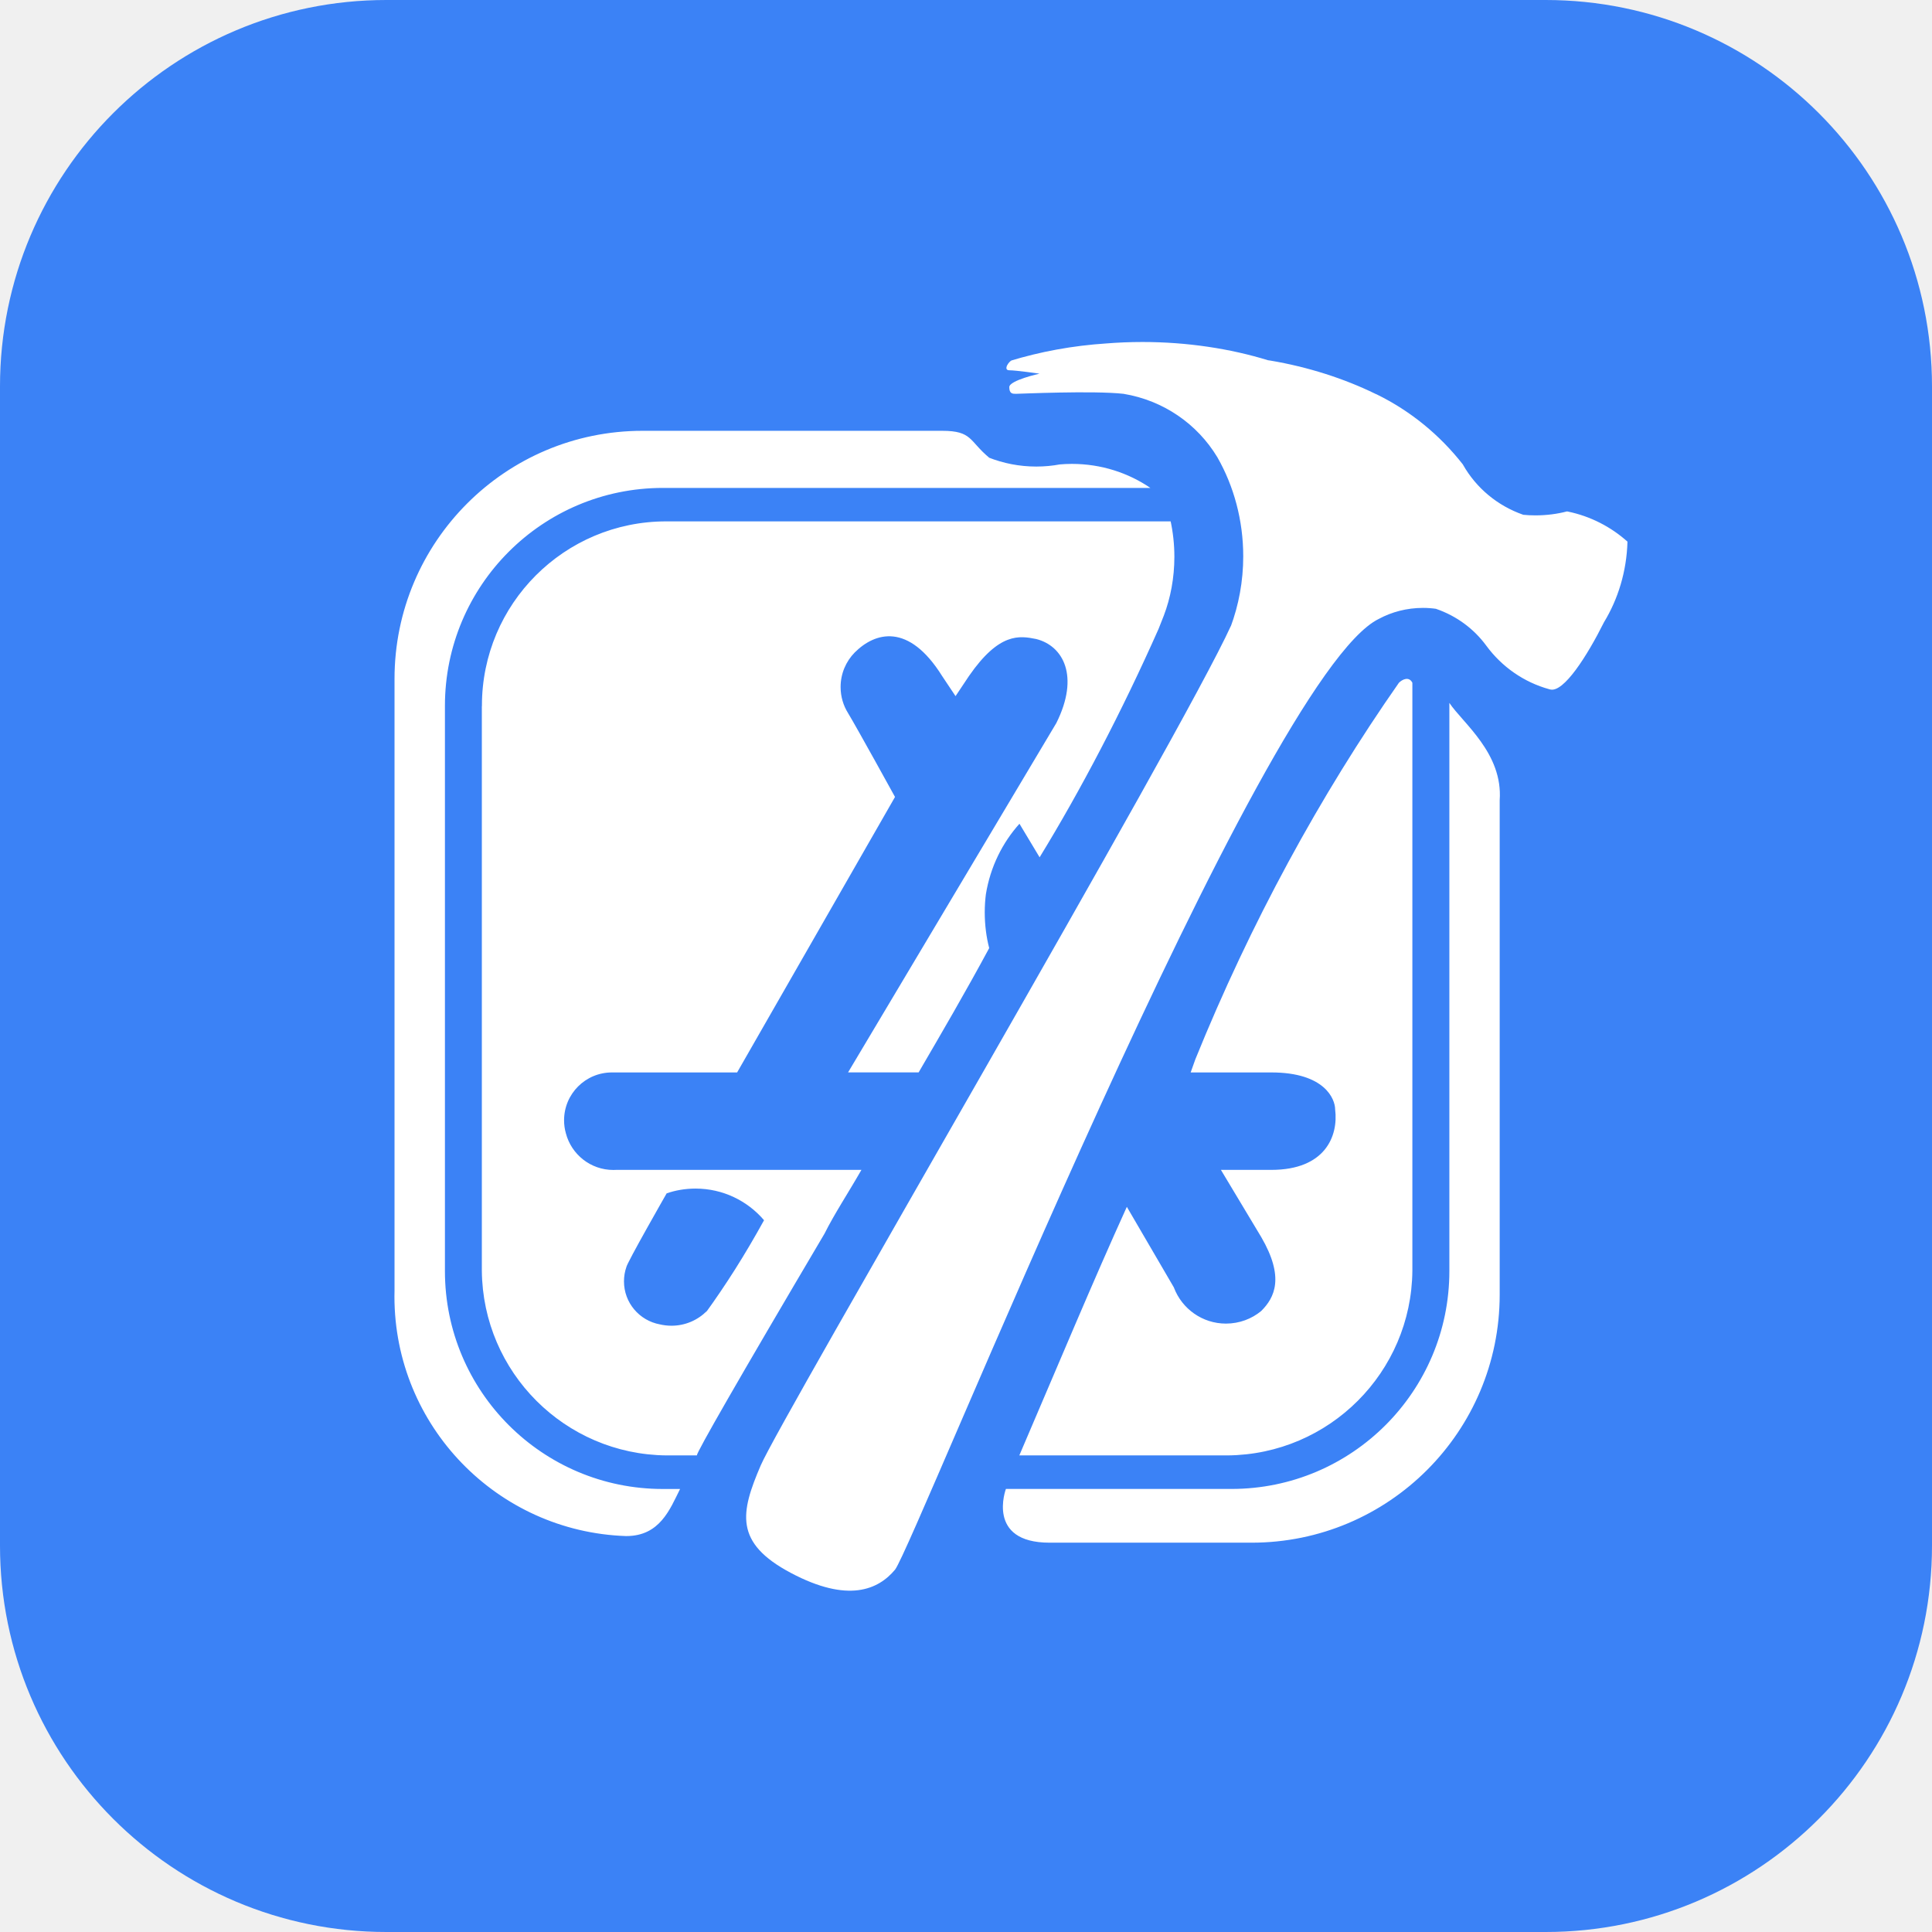
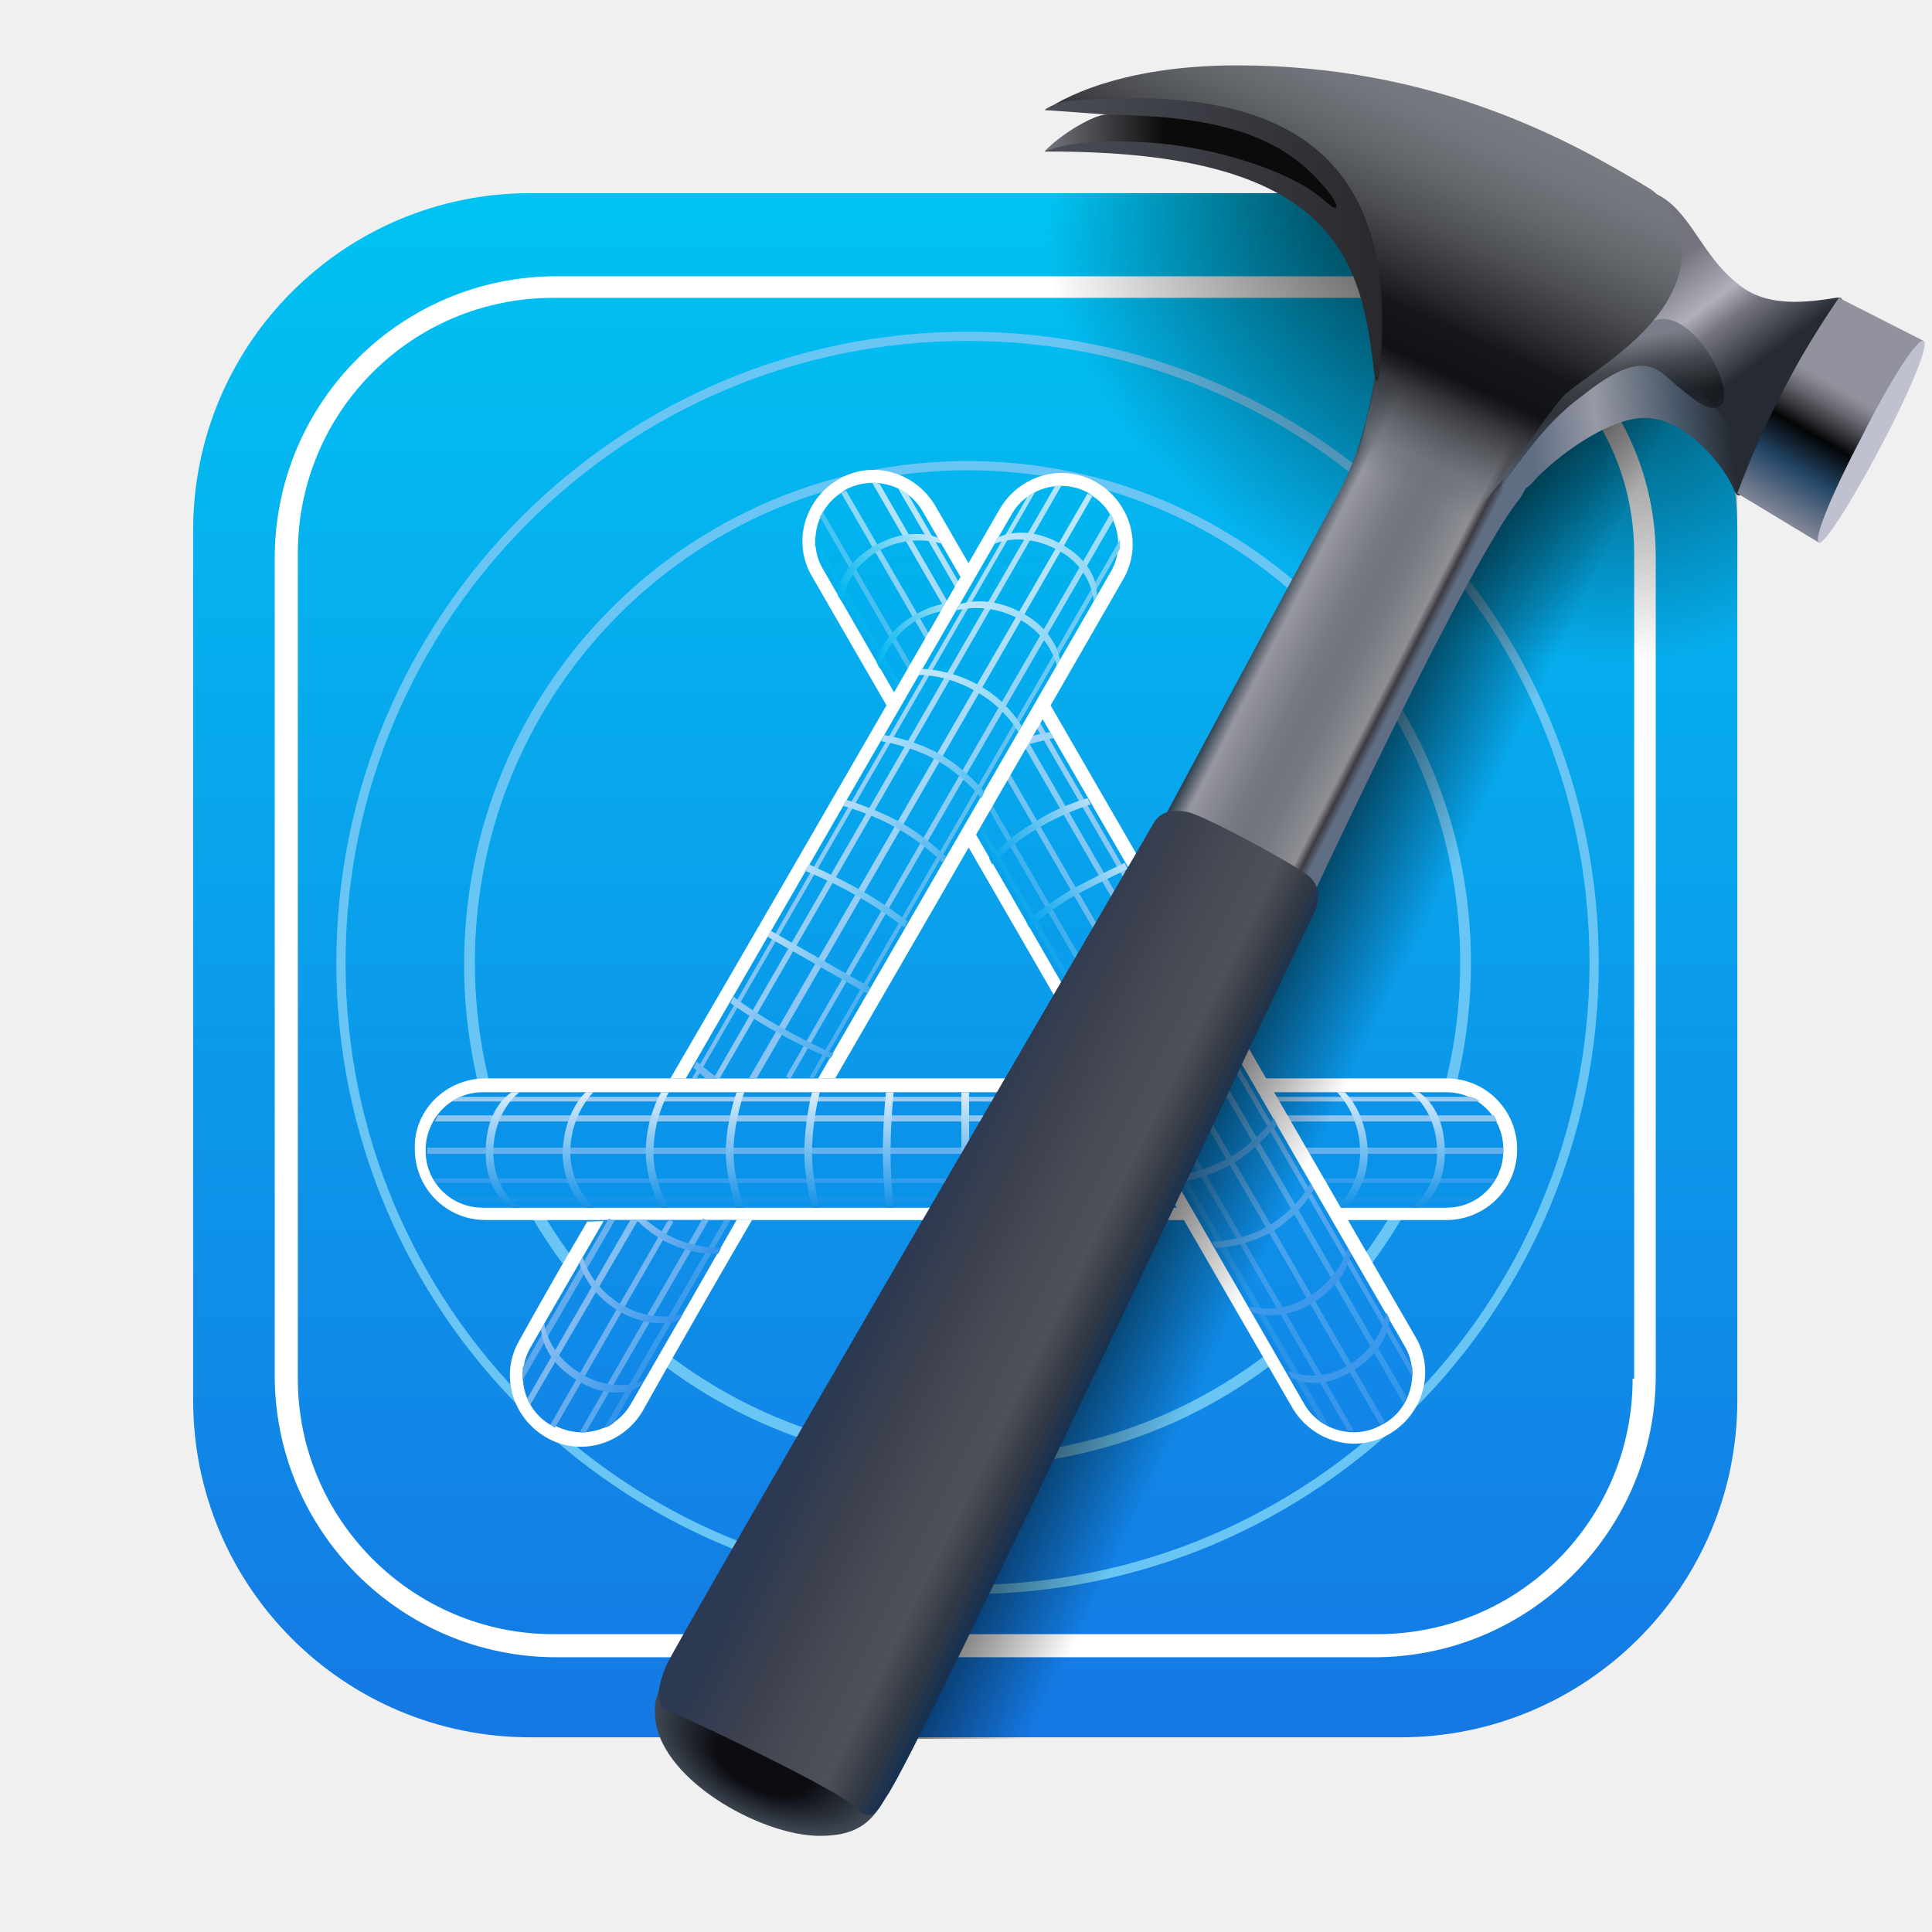
<svg xmlns="http://www.w3.org/2000/svg" viewBox="0 0 256 256" width="256" height="256">
  <defs>
    <clipPath id="bgc">
      <rect width="256" height="256" rx="51.2" />
    </clipPath>
-     <filter id="f_o1" color-interpolation-filters="sRGB">
-       <feFlood flood-color="#ffffff" result="c" />
-       <feComposite in="c" in2="SourceAlpha" operator="in" />
-     </filter>
  </defs>
-   <rect width="256" height="256" rx="51.2" fill="#3b82f6" />
-   <g opacity="1" transform="translate(134,128) rotate(0)" filter="url(#f_o1)">
-     <svg x="-88.32" y="-88.32" width="176.64" height="176.64" viewBox="0 0 32 32">
-       <g id="SVGRepo_bgCarrier" stroke-width="0" />
-       <g id="SVGRepo_tracerCarrier" stroke-linecap="round" stroke-linejoin="round" />
-       <g id="SVGRepo_iconCarrier">
-         <path d="M6.759 23.232c0-0.081 0.968-1.774 0.968-1.774 0.207-0.073 0.446-0.115 0.694-0.115 0.657 0 1.246 0.294 1.642 0.757l0.002 0.003c-0.467 0.847-0.921 1.559-1.414 2.24l0.043-0.063c-0.217 0.219-0.518 0.355-0.851 0.355-0.099 0-0.194-0.012-0.286-0.034l0.008 0.002c-0.494-0.092-0.862-0.52-0.862-1.033 0-0.121 0.020-0.237 0.058-0.345l-0.002 0.007zM3.291 9.765v13.548c0.022 2.441 1.995 4.413 4.433 4.435h0.728c0-0.081 0.968-1.774 3.064-5.322 0.242-0.484 0.564-0.968 0.887-1.532h-5.887c-0.020 0.001-0.044 0.002-0.068 0.002-0.548 0-1.008-0.374-1.14-0.881l-0.002-0.008c-0.026-0.091-0.041-0.195-0.041-0.303 0-0.635 0.514-1.149 1.149-1.149 0.007 0 0.014 0 0.022 0l-0.001-0h2.984l3.79-6.613s-0.887-1.613-1.129-2.016c-0.111-0.177-0.177-0.392-0.177-0.623 0-0.323 0.129-0.615 0.339-0.829l-0 0c0.484-0.484 1.29-0.726 2.097 0.564l0.323 0.484 0.323-0.484c0.726-1.048 1.21-0.968 1.613-0.887 0.645 0.161 1.048 0.887 0.484 2.016l-5 8.387h1.694c0.564-0.968 1.129-1.935 1.694-2.984-0.068-0.258-0.107-0.554-0.107-0.859 0-0.152 0.010-0.302 0.029-0.449l-0.002 0.017c0.107-0.658 0.395-1.236 0.809-1.697l-0.003 0.003 0.484 0.806c0.984-1.606 1.982-3.512 2.856-5.484l0.127-0.322c0.159-0.418 0.252-0.902 0.252-1.407 0-0.301-0.033-0.595-0.095-0.878l0.005 0.027h-12.096c-0.004 0-0.008-0-0.013-0-2.443 0-4.423 1.98-4.423 4.423 0 0.005 0 0.009 0 0.014v-0.001zM26.516 9.684v13.628c0 0.003 0 0.007 0 0.010 0 2.889-2.342 5.231-5.231 5.231-0.004 0-0.007 0-0.011 0h-5.403s-0.484 1.29 1.048 1.29h4.838c0.004 0 0.009 0 0.013 0 3.288 0 5.954-2.666 5.954-5.954 0-0.005 0-0.009-0-0.014v0.001-11.854c0.081-1.129-0.887-1.855-1.209-2.339zM8.049 28.554h-0.403c-0.003 0-0.007 0-0.010 0-2.889 0-5.231-2.342-5.231-5.231 0-0.004 0-0.007 0-0.011v0.001-13.548c0-0.003 0-0.007 0-0.010 0-2.889 2.342-5.231 5.231-5.231 0.004 0 0.007 0 0.011 0h11.692c-0.528-0.361-1.181-0.577-1.884-0.577-0.103 0-0.205 0.005-0.306 0.014l0.013-0.001c-0.169 0.032-0.363 0.051-0.561 0.051-0.407 0-0.796-0.078-1.153-0.22l0.021 0.007c-0.484-0.403-0.403-0.645-1.129-0.645h-7.177c-0.004 0-0.009 0-0.014 0-3.288 0-5.954 2.666-5.954 5.954 0 0.005 0 0.009 0 0.014v-0.001 14.677c-0.001 0.040-0.002 0.087-0.002 0.135 0 3.112 2.47 5.647 5.556 5.752l0.010 0c0.806 0 1.048-0.645 1.29-1.129zM20.307 18.555h1.935c1.29 0 1.532 0.645 1.532 0.887 0.081 0.645-0.242 1.452-1.532 1.452h-1.21l0.968 1.613c0.564 0.968 0.323 1.452 0 1.774-0.228 0.189-0.524 0.303-0.847 0.303-0.569 0-1.055-0.357-1.247-0.859l-0.003-0.009-1.129-1.935c-0.806 1.774-1.613 3.709-2.581 5.967h5c2.441-0.022 4.413-1.995 4.435-4.433v-14.114c-0.081-0.161-0.242-0.081-0.323 0-1.887 2.697-3.566 5.777-4.887 9.040l-0.112 0.314zM24.823 7.668c0.307-0.166 0.671-0.264 1.059-0.264 0.11 0 0.218 0.008 0.324 0.023l-0.012-0.001c0.497 0.171 0.91 0.48 1.205 0.88l0.005 0.007c0.372 0.505 0.9 0.876 1.513 1.044l0.020 0.005c0.323 0.081 0.887-0.806 1.29-1.613 0.337-0.553 0.544-1.218 0.564-1.93l0-0.006c-0.396-0.354-0.888-0.61-1.432-0.722l-0.020-0.003c-0.227 0.060-0.487 0.095-0.756 0.095-0.103 0-0.205-0.005-0.305-0.015l0.013 0.001c-0.625-0.218-1.131-0.646-1.445-1.197l-0.007-0.013c-0.557-0.711-1.258-1.283-2.062-1.678l-0.035-0.015c-0.747-0.365-1.614-0.646-2.524-0.799l-0.056-0.008c-0.902-0.278-1.939-0.438-3.013-0.438-0.302 0-0.601 0.013-0.897 0.037l0.039-0.003c-0.825 0.054-1.595 0.198-2.33 0.422l0.072-0.019c-0.081 0-0.242 0.242-0.081 0.242s0.726 0.081 0.726 0.081-0.726 0.161-0.726 0.323 0.081 0.161 0.161 0.161 1.855-0.081 2.581 0c0.965 0.16 1.772 0.728 2.25 1.518l0.008 0.014c0.388 0.682 0.616 1.499 0.616 2.369 0 0.597-0.108 1.169-0.304 1.697l0.011-0.034c-1.21 2.661-10.806 19.031-11.29 20.16s-0.645 1.855 0.726 2.581 2.097 0.403 2.5-0.081c0.484-0.645 8.79-21.451 11.612-22.821z" />
-       </g>
+   <rect width="256" height="256" rx="51.2" fill="transparent" />
+   <g opacity="1" transform="translate(128,128) rotate(0)">
+     <svg x="-130.56" y="-130.56" width="261.12" height="261.12" viewBox="0 0 128 128">
+       <linearGradient id="SVG2yut8dDf" x1="63.947" x2="63.947" y1="114.165" y2="13.784" gradientUnits="userSpaceOnUse">
+         <stop offset="0" stop-color="#1578e4" />
+         <stop offset="1" stop-color="#00c3f2" />
+       </linearGradient>
+       <path fill="url(#SVG2yut8dDf)" d="M35.7 13.8h56.5c12.1 0 21.9 9.8 21.9 21.9v56.5c0 12.1-9.8 21.9-21.9 21.9H35.7c-12.1 0-21.9-9.8-21.9-21.9V35.7c0-12.1 9.8-21.9 21.9-21.9" />
+       <path fill="#fff" d="M90.5 19.2H37.4c-10.1 0-18.3 8.2-18.3 18.3v53.1c0 10.1 8.2 18.3 18.3 18.3h53.1c10.1 0 18.3-8.2 18.3-18.3V37.4c0-10.1-8.2-18.2-18.3-18.2m16.8 71.6c0 9.2-7.4 16.6-16.6 16.6H37.2c-9.1 0-16.6-7.4-16.6-16.6V37.2c0-9.2 7.4-16.6 16.6-16.6h53.6c9.1 0 16.6 7.4 16.6 16.6v53.6z" />
+       <path fill="#69c5f3" d="M64.1 22.8c-22.6 0-41 18.4-41 41s18.4 41 41 41c22.7 0 41-18.4 41-41s-18.4-41-41-41m0 81.4c-22.3 0-40.4-18.1-40.4-40.4s18.1-40.4 40.4-40.4s40.4 18.1 40.4 40.4s-18.1 40.4-40.4 40.4" />
+       <path fill="#68c5f4" d="M64.1 31.2c-18.1 0-32.7 14.6-32.7 32.7S46 96.5 64.1 96.5s32.7-14.6 32.7-32.7s-14.7-32.6-32.7-32.6m0 64.6c-17.7 0-32-14.3-32-32s14.3-32 32-32s32 14.3 32 32s-14.4 32-32 32" />
+       <path fill="#fff" d="M32.8 71.3h62.4c2.6 0 4.6 2.1 4.6 4.6c0 2.6-2.1 4.6-4.6 4.6H32.8c-2.6 0-4.6-2.1-4.6-4.6c-.1-2.5 2-4.6 4.6-4.6" />
+       <path fill="#0a93e9" d="M32.6 72.2h62.6c2 0 3.7 1.6 3.7 3.7v.1c0 2-1.6 3.7-3.7 3.7H32.6c-2 0-3.7-1.6-3.7-3.7v-.2c.1-2 1.7-3.6 3.7-3.6" />
+       <path fill="#1694ea" d="M31.1 79.3h65.7l.5-.3H30.6z" />
+       <path fill="#319dec" d="M29.6 78.1h68.6l.2-.3h-69z" />
+       <path fill="#65b1ee" d="M29 76.2h69.9v-.4H29z" />
+       <path fill="#8ec6f3" d="M29.7 73.7h68.6l.1.2l.1.2h-69l.1-.2z" />
+       <path fill="#95caf3" d="M31.2 72.5h65.6l.3.1l.3.2H30.6l.3-.2z" />
+       <linearGradient id="SVGgZ8U6Bgo" x1="94.037" x2="94.037" y1="79.666" y2="72.184" gradientUnits="userSpaceOnUse">
+         <stop offset="0" stop-color="#1492e7" />
+         <stop offset="1" stop-color="#dbedfb" />
+       </linearGradient>
+       <path fill="url(#SVGgZ8U6Bgo)" d="M93.4 72.2h-.5s1.7 1.2 1.7 3.9c0 2.5-1.7 3.6-1.7 3.6h.5s1.7-.8 1.7-3.6c0-3-1.7-3.9-1.7-3.9" />
+       <linearGradient id="SVGDWBS1cFx" x1="89.042" x2="89.042" y1="79.666" y2="72.184" gradientUnits="userSpaceOnUse">
+         <stop offset="0" stop-color="#1492e7" />
+         <stop offset="1" stop-color="#dbedfb" />
+       </linearGradient>
+       <path fill="url(#SVGDWBS1cFx)" d="M88.6 72.2h-.5s1.5 1.4 1.5 3.9c0 2.2-1.5 3.6-1.5 3.6h.5s1.5-1.1 1.5-3.6c-.1-2.7-1.5-3.9-1.5-3.9" />
+       <linearGradient id="SVGqSZpqc0P" x1="63.947" x2="63.947" y1="79.666" y2="72.184" gradientUnits="userSpaceOnUse">
+         <stop offset="0" stop-color="#1492e7" />
+         <stop offset="1" stop-color="#dbedfb" />
+       </linearGradient>
+       <path fill="url(#SVGqSZpqc0P)" d="M63.7 72.2h.5v7.5h-.5z" />
+       <linearGradient id="SVG0ktx8KaM" x1="58.952" x2="58.952" y1="79.666" y2="72.184" gradientUnits="userSpaceOnUse">
+         <stop offset="0" stop-color="#1492e7" />
+         <stop offset="1" stop-color="#dbedfb" />
+       </linearGradient>
+       <path fill="url(#SVG0ktx8KaM)" d="M58.8 72.2h.5s-.2 1.9-.2 3.9c0 1.8.2 3.6.2 3.6h-.5s-.2-1.8-.2-3.6c0-2 .2-3.9.2-3.9" />
+       <linearGradient id="SVGhbsCHjwM" x1="53.958" x2="53.958" y1="79.666" y2="72.184" gradientUnits="userSpaceOnUse">
+         <stop offset="0" stop-color="#1492e7" />
+         <stop offset="1" stop-color="#dbedfb" />
+       </linearGradient>
+       <path fill="url(#SVGhbsCHjwM)" d="M54 72.2h.5s-.5 1.9-.5 3.9c0 1.8.5 3.6.5 3.6H54s-.5-1.8-.5-3.6c0-2 .5-3.9.5-3.9" />
+       <linearGradient id="SVGSmdvKcwO" x1="48.963" x2="48.963" y1="79.666" y2="72.184" gradientUnits="userSpaceOnUse">
+         <stop offset="0" stop-color="#1492e7" />
+         <stop offset="1" stop-color="#dbedfb" />
+       </linearGradient>
+       <path fill="url(#SVGSmdvKcwO)" d="M49.1 72.2h.5s-.7 1.9-.7 3.9c0 1.8.7 3.6.7 3.6h-.5s-.7-1.8-.7-3.6c0-2 .7-3.9.7-3.9" />
+       <linearGradient id="SVGnxDkYdhl" x1="43.968" x2="43.968" y1="79.666" y2="72.184" gradientUnits="userSpaceOnUse">
+         <stop offset="0" stop-color="#1492e7" />
+         <stop offset="1" stop-color="#dbedfb" />
+       </linearGradient>
+       <path fill="url(#SVGnxDkYdhl)" d="M44.2 72.2h.5s-1 1.6-1 3.9c0 2 1 3.6 1 3.6h-.5s-1-1.6-1-3.6c0-2.3 1-3.9 1-3.9" />
+       <linearGradient id="SVGOespfert" x1="38.852" x2="38.852" y1="79.666" y2="72.184" gradientUnits="userSpaceOnUse">
+         <stop offset="0" stop-color="#1492e7" />
+         <stop offset="1" stop-color="#dbedfb" />
+       </linearGradient>
+       <path fill="url(#SVGOespfert)" d="M39.3 72.2h.5s-1.5 1.4-1.5 3.9c0 2.2 1.5 3.6 1.5 3.6h-.5s-1.5-1.1-1.5-3.6c.1-2.7 1.5-3.9 1.5-3.9" />
+       <linearGradient id="SVGhd9IWbWL" x1="33.857" x2="33.857" y1="79.666" y2="72.184" gradientUnits="userSpaceOnUse">
+         <stop offset="0" stop-color="#1492e7" />
+         <stop offset="1" stop-color="#dbedfb" />
+       </linearGradient>
+       <path fill="url(#SVGhd9IWbWL)" d="M34.5 72.2h.5s-1.7 1.2-1.7 3.9c0 2.5 1.7 3.6 1.7 3.6h-.5s-1.7-.8-1.7-3.6c0-3 1.7-3.9 1.7-3.9" />
+       <path fill="#fff" d="m62 34.1l31.2 54c1.3 2.2.5 5-1.7 6.3s-5 .5-6.3-1.7L54 38.7c-1.3-2.2-.5-5 1.7-6.3s5-.5 6.3 1.7" />
+       <linearGradient id="SVGiRaZoe8E" x1="73.58" x2="73.58" y1="94.25" y2="32.642" gradientUnits="userSpaceOnUse">
+         <stop offset="0" stop-color="#1285e7" />
+         <stop offset="1" stop-color="#00b5ef" />
+       </linearGradient>
+       <path fill="url(#SVGiRaZoe8E)" d="m61.2 34.5l31.3 54.2c1 1.7.4 4-1.3 5l-.2.1c-1.7 1-4 .4-5-1.3L54.7 38.2c-1-1.7-.4-4 1.3-5l.1-.1c1.8-1 4.1-.4 5.1 1.4" />
+       <linearGradient id="SVGsZT7FmDH" x1="87.464" x2="54.081" y1="93.978" y2="36.156" gradientUnits="userSpaceOnUse">
+         <stop offset="0" stop-color="#2b90e7" />
+         <stop offset="1" stop-color="#00b6ef" />
+       </linearGradient>
+       <path fill="url(#SVGsZT7FmDH)" d="M54.2 36.7L87 93.6l.2.1l.2.1l.2.1l-33.4-57.8z" />
+       <linearGradient id="SVGRxtij2vm" x1="89.073" x2="54.583" y1="94.327" y2="34.589" gradientUnits="userSpaceOnUse">
+         <stop offset="0" stop-color="#3795ea" />
+         <stop offset="1" stop-color="#49c4f2" />
+       </linearGradient>
+       <path fill="url(#SVGRxtij2vm)" d="m54.5 34.8l34.3 59.4h.4L54.7 34.5l-.1.2z" />
+       <linearGradient id="SVGiBoltHjA" x1="91.026" x2="56.072" y1="93.735" y2="33.193" gradientUnits="userSpaceOnUse">
+         <stop offset="0" stop-color="#3696ea" />
+         <stop offset="1" stop-color="#90d9f6" />
+       </linearGradient>
+       <path fill="url(#SVGiBoltHjA)" d="m55.9 33.3l35 60.5l.3-.2l-35-60.5z" />
+       <linearGradient id="SVGTPePmcxX" x1="92.582" x2="58.065" y1="92.332" y2="32.547" gradientUnits="userSpaceOnUse">
+         <stop offset="0" stop-color="#3097ea" />
+         <stop offset="1" stop-color="#b5e5f9" />
+       </linearGradient>
+       <path fill="url(#SVGTPePmcxX)" d="M58.4 32.7L92.6 92l-.1.2l-.1.2l-34.5-59.8h.2z" />
+       <linearGradient id="SVGBXt7rdwH" x1="93.083" x2="59.741" y1="90.686" y2="32.936" gradientUnits="userSpaceOnUse">
+         <stop offset="0" stop-color="#3a98ea" />
+         <stop offset="1" stop-color="#bce7fa" />
+       </linearGradient>
+       <path fill="url(#SVGBXt7rdwH)" d="M60.2 33.3L93 90.1v.6L59.6 33l.2.1l.2.1z" />
+       <path fill="#3c98ea" d="m91.5 86.9l-.2-.4s-.2 2-2.4 3.4c-2.1 1.3-4 .4-4 .4l.2.4s1.6 1.1 4-.4c2.4-1.4 2.4-3.4 2.4-3.4M89 82.7l-.2-.4s-.5 2-2.6 3.2c-1.9 1.2-3.8.6-3.8.6l.2.4s1.7.7 3.9-.6s2.5-3.2 2.5-3.2" />
+       <path fill="#4ca4ed" d="m86.6 78.5l-.2-.4s-.9 1.7-2.8 2.8c-1.7 1-3.6 1-3.6 1l.2.4s1.8 0 3.6-1c1.9-1.1 2.8-2.8 2.8-2.8" />
+       <path fill="#4da7ee" d="m84.2 74.3l-.2-.4s-1.3 1.7-3 2.6c-1.6.9-3.5 1.2-3.5 1.2l.2.4s1.9-.3 3.5-1.2s3-2.6 3-2.6" />
+       <linearGradient id="SVGoQLvJdBS" x1="67.981" x2="74.457" y1="61.226" y2="57.487" gradientUnits="userSpaceOnUse">
+         <stop offset="0" stop-color="#00a4ec" />
+         <stop offset="1" stop-color="#b9dff6" />
+       </linearGradient>
+       <path fill="url(#SVGoQLvJdBS)" d="m74.3 57.3l.2.4s-1.7.8-3.4 1.7c-1.6.9-3 2.1-3 2.1l-.2-.4s1.5-1.2 3-2.1c1.7-.9 3.4-1.7 3.4-1.7" />
+       <linearGradient id="SVG5q1XIt8G" x1="65.487" x2="71.962" y1="56.906" y2="53.167" gradientUnits="userSpaceOnUse">
+         <stop offset="0" stop-color="#00a4ec" />
+         <stop offset="1" stop-color="#b9dff6" />
+       </linearGradient>
+       <path fill="url(#SVG5q1XIt8G)" d="m71.9 53.1l.2.4s-1.9.6-3.5 1.6c-1.6.9-2.9 2.3-2.9 2.3l-.2-.4s1.3-1.4 2.9-2.3c1.6-1.1 3.5-1.6 3.5-1.6" />
+       <path fill="#9dd4f7" d="M67.4 49.8c1.3-.4 2.3-.6 2.3-.6l-.2-.4s-.9.1-1.9.5c-.6.2-.7.7-.2.5" />
+       <linearGradient id="SVGWAp5MeAq" x1="57.93" x2="64.364" y1="43.819" y2="40.105" gradientUnits="userSpaceOnUse">
+         <stop offset="0" stop-color="#00b4ef" />
+         <stop offset="1" stop-color="#c3e9fa" />
+       </linearGradient>
+       <path fill="url(#SVGWAp5MeAq)" d="m64.6 40.5l.2.4s-1.9-.5-4.1.7c-1.9 1.2-2.3 3.1-2.3 3.1l-.2-.4s.2-1.7 2.3-3c2.2-1.4 4.1-.8 4.1-.8" />
+       <linearGradient id="SVGVr0uRdsn" x1="55.424" x2="61.9" y1="39.477" y2="35.738" gradientUnits="userSpaceOnUse">
+         <stop offset="0" stop-color="#00b4ef" />
+         <stop offset="1" stop-color="#c3e9fa" />
+       </linearGradient>
+       <path fill="url(#SVGVr0uRdsn)" d="m62.2 36.2l.3.4s-2-.8-4.3.5C56 38.5 56 40.4 56 40.4l-.3-.4s-.2-1.7 2.2-3.2c2.5-1.5 4.3-.6 4.3-.6" />
+       <path fill="#fff" d="M55.5 71.3c8.7-15 18.7-32.4 18.7-32.4c1.3-2.2.5-5-1.7-6.3s-5-.5-6.3 1.7c0 0-12.2 21.2-21.4 37zm-5.4 9.2C45.9 87.7 43 92.9 43 92.9c-1.3 2.2-4.1 3-6.3 1.7s-3-4.1-1.7-6.3c0 0 1.7-3.1 4.4-7.7c3.4-.1 9.6-.1 10.7-.1" />
+       <linearGradient id="SVGmxHUxclb" x1="54.566" x2="54.566" y1="94.401" y2="32.794" gradientUnits="userSpaceOnUse">
+         <stop offset="0" stop-color="#1285e7" />
+         <stop offset="1" stop-color="#00b5ef" />
+       </linearGradient>
+       <path fill="url(#SVGmxHUxclb)" d="M54.4 71.3c8.8-15.2 19-32.9 19-32.9c1-1.7.4-4-1.3-5l-.1-.1c-1.7-1-4-.4-5 1.3c0 0-12 20.8-21.2 36.7zm-5.3 9.2c-4 7-6.9 12-6.9 12c-1 1.7-3.2 2.3-5 1.3H37c-1.7-1-2.3-3.2-1.3-5c0 0 1.9-3.3 4.8-8.3z" />
+       <linearGradient id="SVGUTdtqekO" x1="40.681" x2="74.064" y1="94.131" y2="36.311" gradientUnits="userSpaceOnUse">
+         <stop offset="0" stop-color="#3194e9" />
+         <stop offset="1" stop-color="#71cff4" />
+       </linearGradient>
+       <path fill="url(#SVGUTdtqekO)" d="M54.1 71.3L74 36.9v-.6s-11 19.1-20.2 35zm-5.4 9.2l-7.6 13.2l-.3.2l-.3.1s3.4-5.9 7.8-13.5z" />
+       <linearGradient id="SVGxQE62bIa" x1="39.063" x2="73.557" y1="94.482" y2="34.736" gradientUnits="userSpaceOnUse">
+         <stop offset="0" stop-color="#5aa6ec" />
+         <stop offset="1" stop-color="#a2def8" />
+       </linearGradient>
+       <path fill="url(#SVGxQE62bIa)" d="m52.6 71.3l21-36.3l-.1-.2l-.1-.2S61.9 54.5 52.3 71.2zm-5.3 9.2l-8 13.8h-.4s3.4-5.9 8-13.9c.2.1.4.1.4.1" />
+       <linearGradient id="SVGzCobbelU" x1="37.118" x2="72.072" y1="93.885" y2="33.343" gradientUnits="userSpaceOnUse">
+         <stop offset="0" stop-color="#66abee" />
+         <stop offset="1" stop-color="#bee8fa" />
+       </linearGradient>
+       <path fill="url(#SVGzCobbelU)" d="M50.4 71.3c9.9-17.1 21.8-37.8 21.8-37.8l-.3-.2l-22 38zM45 80.6C40.6 88.3 37.3 94 37.3 94l-.3-.2s3.2-5.6 7.6-13.2c.2-.1.1-.1.4 0" />
+       <linearGradient id="SVGHTkiZdMm" x1="35.568" x2="70.085" y1="92.482" y2="32.697" gradientUnits="userSpaceOnUse">
+         <stop offset="0" stop-color="#7bb6f0" />
+         <stop offset="1" stop-color="#b1e3f9" />
+       </linearGradient>
+       <path fill="url(#SVGHTkiZdMm)" d="M48 71.3c9.9-17.1 22.2-38.5 22.2-38.5h-.4S57.5 54.1 47.6 71.3zm-5.8 9.2c-4 6.9-6.7 11.6-6.7 11.6l.1.2l.1.2s2.9-5 7-12z" />
+       <linearGradient id="SVGVWkWCcQj" x1="35.056" x2="68.415" y1="90.872" y2="33.092" gradientUnits="userSpaceOnUse">
+         <stop offset="0" stop-color="#5aa6ec" />
+         <stop offset="1" stop-color="#afe3f9" />
+       </linearGradient>
+       <path fill="url(#SVGVWkWCcQj)" d="m46.5 71.3l22-38.1l-.2.1l-.2.1l-.1.1S55.8 54.6 46.2 71.3zm-5.3 9.2c-3.5 6.1-6 10.4-6 10.4v-.8s2.2-3.8 5.6-9.7c.2.1.2.1.4.1" />
+       <linearGradient id="SVG3RtBKdNm" x1="66.362" x2="72.838" y1="35.689" y2="39.428" gradientUnits="userSpaceOnUse">
+         <stop offset="0" stop-color="#c1e7fa" />
+         <stop offset="1" stop-color="#89d4f5" />
+       </linearGradient>
+       <path fill="url(#SVG3RtBKdNm)" d="m66 36.2l-.2.4s1.8-.9 4.2.4c2.2 1.2 2.3 3.3 2.3 3.3l.2-.4s.2-1.9-2.3-3.3s-4.2-.4-4.2-.4" />
+       <linearGradient id="SVGYw7J6bSE" x1="63.856" x2="70.332" y1="40.03" y2="43.768" gradientUnits="userSpaceOnUse">
+         <stop offset="0" stop-color="#c1e7fa" />
+         <stop offset="1" stop-color="#89d4f5" />
+       </linearGradient>
+       <path fill="url(#SVGYw7J6bSE)" d="m63.6 40.5l-.2.4s2-.6 4.1.6c2 1.1 2.4 3 2.4 3l.2-.4s-.2-1.8-2.4-3c-2.3-1.3-4.1-.6-4.1-.6" />
+       <linearGradient id="SVGWrAbsbkU" x1="61.273" x2="67.748" y1="44.505" y2="48.243" gradientUnits="userSpaceOnUse">
+         <stop offset="0" stop-color="#c1e7fa" />
+         <stop offset="1" stop-color="#89d4f5" />
+       </linearGradient>
+       <path fill="url(#SVGWrAbsbkU)" d="m61.1 44.7l-.2.4s1.8-.1 3.8 1.1c1.8 1 2.7 2.6 2.7 2.6l.2-.4s-.9-1.6-2.7-2.6c-1.9-1.1-3.8-1.1-3.8-1.1" />
+       <linearGradient id="SVGLF7tlcPL" x1="58.761" x2="65.236" y1="48.855" y2="52.594" gradientUnits="userSpaceOnUse">
+         <stop offset="0" stop-color="#b0dff8" />
+         <stop offset="1" stop-color="#52bdf2" />
+       </linearGradient>
+       <path fill="url(#SVGLF7tlcPL)" d="m58.7 49l-.2.4s2 .3 3.7 1.3c1.6.9 2.8 2.4 2.8 2.4l.2-.4s-1.2-1.5-2.8-2.4c-1.7-1-3.7-1.3-3.7-1.3" />
+       <linearGradient id="SVGE1kcgdZd" x1="56.25" x2="62.727" y1="53.204" y2="56.943" gradientUnits="userSpaceOnUse">
+         <stop offset="0" stop-color="#b4def8" />
+         <stop offset="1" stop-color="#4eb5f0" />
+       </linearGradient>
+       <path fill="url(#SVGE1kcgdZd)" d="m56.2 53.2l-.2.4s1.9.5 3.6 1.5c1.6.9 2.9 2.2 2.9 2.2l.2-.4s-1.3-1.3-2.9-2.2s-3.6-1.5-3.6-1.5" />
+       <linearGradient id="SVGuPWGJhbY" x1="53.74" x2="60.215" y1="57.553" y2="61.291" gradientUnits="userSpaceOnUse">
+         <stop offset="0" stop-color="#b4def8" />
+         <stop offset="1" stop-color="#4eb5f0" />
+       </linearGradient>
+       <path fill="url(#SVGuPWGJhbY)" d="m53.8 57.4l-.3.4s1.8.7 3.5 1.7c1.6.9 3 2 3 2l.2-.4s-1.4-1.1-3-2s-3.4-1.7-3.4-1.7" />
+       <linearGradient id="SVGD4JXtdvQ" x1="51.239" x2="57.713" y1="61.886" y2="65.624" gradientUnits="userSpaceOnUse">
+         <stop offset="0" stop-color="#b5ddf8" />
+         <stop offset="1" stop-color="#46aeee" />
+       </linearGradient>
+       <path fill="url(#SVGD4JXtdvQ)" d="m51.1 62.1l.2-.4l6.5 3.7l-.2.4z" />
+       <linearGradient id="SVGNvNR2dfl" x1="48.735" x2="55.211" y1="66.22" y2="69.959" gradientUnits="userSpaceOnUse">
+         <stop offset="0" stop-color="#96cef4" />
+         <stop offset="1" stop-color="#46aaee" />
+       </linearGradient>
+       <path fill="url(#SVGNvNR2dfl)" d="m48.7 66.4l.2-.4s1.6 1.2 3.3 2.1c1.6.9 3.2 1.6 3.2 1.6l-.2.3s-1.7-.7-3.3-1.6c-1.7-.9-3.2-2-3.2-2" />
+       <path fill="#73b9f1" d="M47.1 71.3c-.5-.4-.8-.7-.8-.7l.2-.4s.6.5 1.4 1.1z" />
+       <linearGradient id="SVG4KabUDZQ" x1="42.719" x2="47.681" y1="80.135" y2="83" gradientUnits="userSpaceOnUse">
+         <stop offset="0" stop-color="#8fc1f2" />
+         <stop offset="1" stop-color="#3193ea" />
+       </linearGradient>
+       <path fill="url(#SVG4KabUDZQ)" d="M43.2 80.5c.4.3.8.6 1.3.9c1.8 1 3.6.9 3.6.9l-.2.4s-1.8.1-3.6-.9c-.7-.4-1.3-.9-1.7-1.3z" />
+       <linearGradient id="SVGLyDWzcIM" x1="38.634" x2="45.11" y1="83.717" y2="87.456" gradientUnits="userSpaceOnUse">
+         <stop offset="0" stop-color="#8fc1f2" />
+         <stop offset="1" stop-color="#3193ea" />
+       </linearGradient>
+       <path fill="url(#SVGLyDWzcIM)" d="m38.9 83.3l.2-.4s.5 2 2.7 3.2c2 1.1 3.8.5 3.8.5l-.2.4s-1.6.7-3.8-.5c-2.3-1.3-2.7-3.2-2.7-3.2" />
+       <linearGradient id="SVG0OtZzbVB" x1="36.124" x2="42.599" y1="88.063" y2="91.802" gradientUnits="userSpaceOnUse">
+         <stop offset="0" stop-color="#8fc1f2" />
+         <stop offset="1" stop-color="#3193ea" />
+       </linearGradient>
+       <path fill="url(#SVG0OtZzbVB)" d="m36.4 87.6l.2-.4s.2 2.1 2.6 3.4c2.2 1.2 3.9.3 3.9.3l-.3.4s-1.5 1.1-3.9-.3c-2.5-1.4-2.5-3.4-2.5-3.4" />
+       <linearGradient id="SVGnFmw2bMb" x1="76.722" x2="89.179" y1="64.933" y2="71.008" gradientUnits="userSpaceOnUse">
+         <stop offset=".001" />
+         <stop offset="1" stop-opacity="0" />
+       </linearGradient>
+       <path fill="url(#SVGnFmw2bMb)" d="m68.8 114.2l42.8-89.9l-10.8-5.1l-44.6 93.5s1.4.7 3.2 1.5z" />
+       <radialGradient id="SVGdwkPaedY" cx="95.237" cy="25.132" r="16.181" fx="79.585" fy="25.974" gradientTransform="matrix(-.4494 .8933 -1.5457 -.7777 176.886 -40.4)" gradientUnits="userSpaceOnUse">
+         <stop offset="0" />
+         <stop offset="1" stop-opacity="0" />
+       </radialGradient>
+       <path fill="url(#SVGdwkPaedY)" d="m94.1 13.8l20 9.5V52C107.2 48.7 61 26.7 61 26.7s3.2-6.7 6.2-12.9z" />
+       <radialGradient id="SVG5p8Yqeyl" cx="51.211" cy="114.953" r="7.901" fx="51.196" fy="117.292" gradientTransform="matrix(.8979 .4402 -.2506 .5111 34.032 33.662)" gradientUnits="userSpaceOnUse">
+         <stop offset=".417" stop-color="#0c0c12" />
+         <stop offset="1" stop-color="#3d4651" />
+       </radialGradient>
+       <path fill="url(#SVG5p8Yqeyl)" d="M44.5 110.2c-.3.6-.8 1.3-.7 2.4c.1 4.1 6.8 7.9 10.7 7.9c2.7 0 3.6-1.1 4.6-3.1s-13.5-9.6-14.6-7.2" />
+       <linearGradient id="SVGmJodobMx" x1="84.758" x2="94.522" y1="39.174" y2="44.149" gradientUnits="userSpaceOnUse">
+         <stop offset="0" stop-color="#344351" />
+         <stop offset=".1" stop-color="#9697a0" />
+         <stop offset=".181" stop-color="#8b8c95" />
+         <stop offset=".351" stop-color="#787a83" />
+         <stop offset=".47" stop-color="#71747d" />
+         <stop offset=".591" stop-color="#777982" />
+         <stop offset=".749" stop-color="#87898f" />
+         <stop offset=".8" stop-color="#8e8f94" />
+         <stop offset=".849" stop-color="#3d3b42" />
+         <stop offset=".9" stop-color="#606e84" />
+       </linearGradient>
+       <path fill="url(#SVGmJodobMx)" d="M90.6 25.1s10.3 2.5 11.1 3.2s-1.3 4.7-1.7 5.3c-3.3 4-13.6 26.1-13.6 26.1l-9.5-5.4s8.5-15.8 11.5-21.4c1.9-3.8 2.2-7.8 2.2-7.8" />
+       <linearGradient id="SVGbdfyceIk" x1="117.884" x2="106.863" y1="29.257" y2="14.364" gradientUnits="userSpaceOnUse">
+         <stop offset=".27" stop-color="#262b33" />
+         <stop offset=".45" stop-color="#74747e" />
+         <stop offset=".54" stop-color="#b0b0bc" />
+         <stop offset=".73" stop-color="#74747e" />
+       </linearGradient>
+       <path fill="url(#SVGbdfyceIk)" d="M114.4 19.9c1.8 1.3 4.2 1 6.1.7c1.3-.2-.7 1.7-2.9 6.1s-2.1 4.7-2.4 4.4s-10.2-5.9-9.9-6.4c.4-.5 2-11.4 2.8-11.1c2.9.7 3.4 4.2 6.3 6.3" />
+       <linearGradient id="SVGPtsFnewP" x1="98.542" x2="114.815" y1="30.424" y2="28.322" gradientUnits="userSpaceOnUse">
+         <stop offset=".14" stop-color="#606e84" />
+         <stop offset=".4" stop-color="#9899a5" />
+         <stop offset=".73" stop-color="#475768" />
+         <stop offset=".92" stop-color="#262b33" />
+       </linearGradient>
+       <path fill="url(#SVGPtsFnewP)" d="M99 32.2c.7-1.1 3.9-7.9 9-7.9c2.3 0 6.7 5.8 7.1 6.6c.3.7-.7 3.5-1.2 2.2c-.6-1.5-3.1-4.7-5.8-4.7s-6.4 3.1-7.3 4.2c-.9 1-2.5.7-1.8-.4" />
+       <linearGradient id="SVGDzdLbbBI" x1="106.128" x2="104.549" y1="31.808" y2="22.854" gradientUnits="userSpaceOnUse">
+         <stop offset="0" stop-color="#101215" stop-opacity=".1" />
+         <stop offset=".46" stop-color="#101215" stop-opacity=".7" />
+         <stop offset=".7" stop-color="#474951" />
+         <stop offset=".91" stop-color="#7b7d88" />
+       </linearGradient>
+       <path fill="url(#SVGDzdLbbBI)" d="M98.8 31.8c.5-.8 2.8-4.3 3.9-5.4s3.9-4 6.3-4.4s4.9 4.5 4.1 5.5c-.6.7-1.6-.1-2.8-1.1c-1.2-.9-2-2.7-5.8.2c-1.3 1-2.6 1.8-5.6 6.1c-.8 1.1-.6-.1-.1-.9" />
+       <linearGradient id="SVGBrP5BckW" x1="58.131" x2="73.237" y1="81.721" y2="89.154" gradientUnits="userSpaceOnUse">
+         <stop offset=".115" stop-color="#2c3952" />
+         <stop offset=".374" stop-color="#3d414e" />
+         <stop offset=".55" stop-color="#474a54" />
+         <stop offset=".754" stop-color="#4e5057" />
+         <stop offset=".892" stop-color="#323945" />
+         <stop offset="1" stop-color="#143052" />
+       </linearGradient>
+       <path fill="url(#SVGBrP5BckW)" d="M86.4 61c.4-.8.9-2-.2-2.9c-1.2-.9-6.8-3.9-7.8-4.1s-1.8 0-2.2.7s-31.1 53.3-31.7 54.8s-.7 2.6.2 2.9s11.2 5.2 12.2 6.3s1.5-.1 1.9-.7c1.9-2.4 27.1-56.2 27.6-57" />
+       <linearGradient id="SVGxizyFMzl" x1="81.508" x2="93.19" y1="31.679" y2="6.047" gradientUnits="userSpaceOnUse">
+         <stop offset=".118" stop-color="#6d7078" stop-opacity="0" />
+         <stop offset=".2" stop-color="#6d7078" stop-opacity=".7" />
+         <stop offset=".34" stop-color="#35363a" />
+         <stop offset=".374" stop-color="#1d1f22" />
+         <stop offset=".4" stop-color="#101215" />
+         <stop offset=".5" stop-color="#16171a" />
+         <stop offset=".56" stop-color="#292a2e" />
+         <stop offset=".688" stop-color="#4b4d51" />
+         <stop offset=".807" stop-color="#63666b" />
+         <stop offset=".915" stop-color="#72757b" />
+         <stop offset="1" stop-color="#777a80" />
+       </linearGradient>
+       <path fill="url(#SVGxizyFMzl)" d="M99.5 31.6c.5-.7 1.7-2.7 3.2-4.5c1-1.2 6.4-3.8 7.6-8c.7-2.3-.4-4.6-1.9-5.6c-5.1-3.1-13.9-8-26.8-8c-8.7 0-12.4 2.9-12.4 2.9h4.4l15.3 6l1.9 8s.2 2.7-.7 5.8c-.6 2.5-.8 4-1.7 6.5c.7.3 2.3-.8 4.1-.3c1.6.4 2.6 2.6 3.7 1.3c1.9-2.5 2.5-3 3.3-4.1" />
+       <linearGradient id="SVGBVPRrbDK" x1="69.064" x2="91.026" y1="16.837" y2="16.837" gradientUnits="userSpaceOnUse">
+         <stop offset="0" stop-color="#4a4d56" />
+         <stop offset="1" stop-color="#29292d" />
+       </linearGradient>
+       <path fill="url(#SVGBVPRrbDK)" d="M90.5 25.4C89.7 18 87.9 11 69.1 11.1c1.2-1.2 4.1-2.4 4.1-2.4l-4.1-.3s.6-.5 1.8-.6c11-.9 20.8 1.4 20.1 15.7c-.1 2.3-.3 3.3-.5 1.9" />
+       <linearGradient id="SVGCw2vAOnu" x1="69.064" x2="88.054" y1="11.697" y2="11.697" gradientUnits="userSpaceOnUse">
+         <stop offset="0" stop-color="#767880" />
+         <stop offset=".41" stop-color="#0c0a0b" />
+       </linearGradient>
+       <path fill="url(#SVGCw2vAOnu)" d="M69.1 11.1c1.3-.5 3.1-.8 6.5-.6c4.2.2 9.5 1.8 11.7 3.8c1.1 1 1 .2-.2-1.1c-3.1-3.6-7.8-4.4-13.9-4.5c-.7-.1-3 1.2-4.1 2.4" />
+       <linearGradient id="SVGYGNDeeMG" x1="116.332" x2="123.707" y1="34.756" y2="21.982" gradientUnits="userSpaceOnUse">
+         <stop offset="0" stop-color="#858997" />
+         <stop offset=".23" stop-color="#244668" />
+         <stop offset=".282" stop-color="#1a3249" />
+         <stop offset=".4" stop-color="#040506" />
+         <stop offset=".464" stop-color="#313236" />
+         <stop offset=".546" stop-color="#65656e" />
+         <stop offset=".607" stop-color="#868691" />
+         <stop offset=".64" stop-color="#92929e" />
+       </linearGradient>
+       <path fill="url(#SVGYGNDeeMG)" d="m120.7 20.6l5.5 2.8s-2.1 2.8-3.8 6c-1.8 3.4-3 7.1-3 7.1l-5.3-3.2s1.3-3.6 3.2-7.1c1.5-2.9 3.4-5.6 3.4-5.6" />
+       <path fill="#bfc0d0" d="M126.2 23.4c.4.2-.9 3.3-2.8 6.9s-3.7 6.4-4 6.2c-.4-.2.9-3.3 2.8-6.9c1.8-3.6 3.6-6.4 4-6.2" />
    </svg>
  </g>
</svg>
